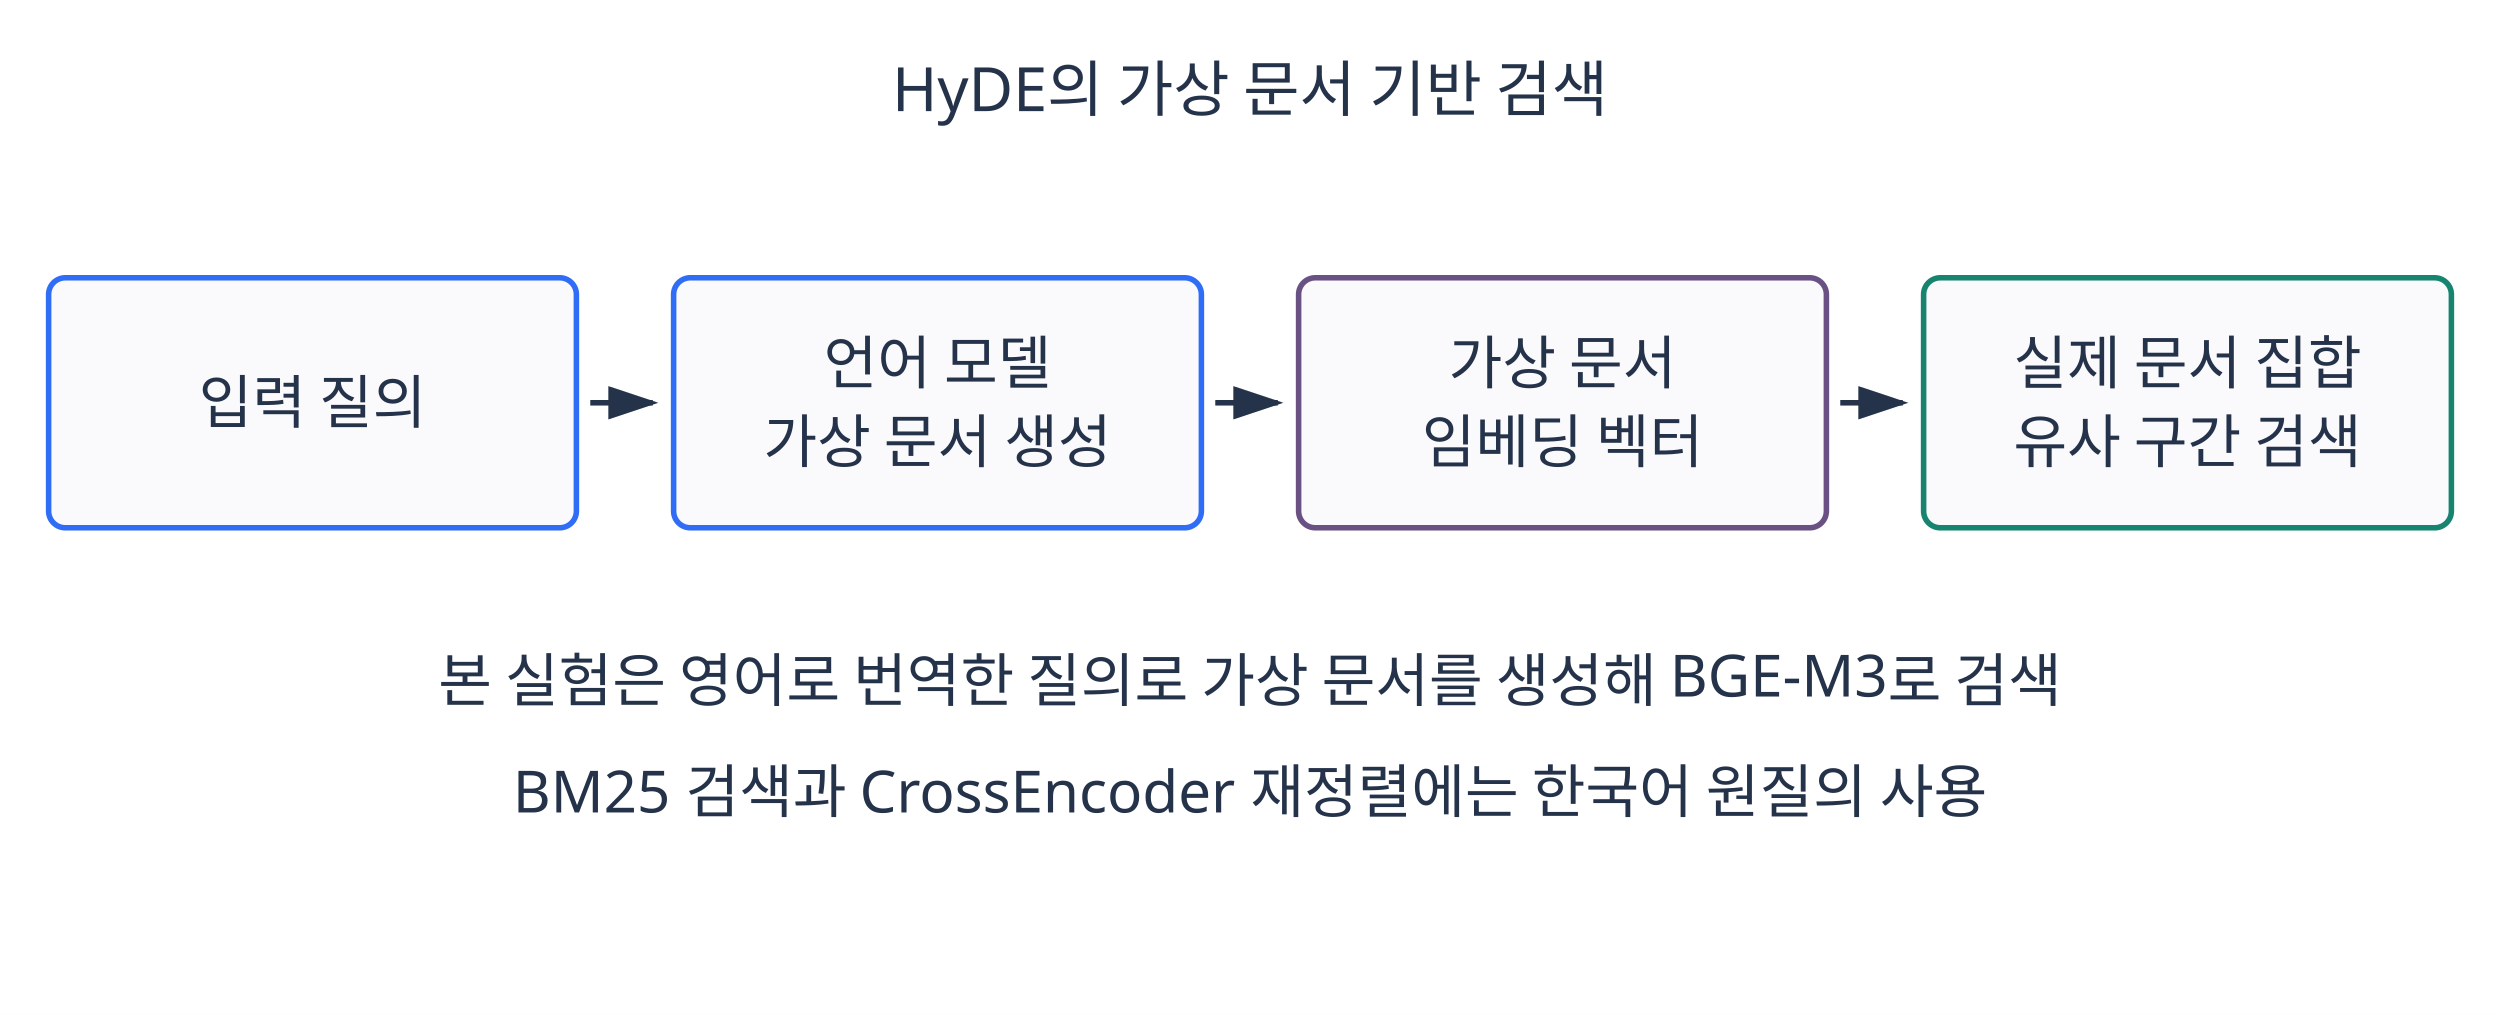
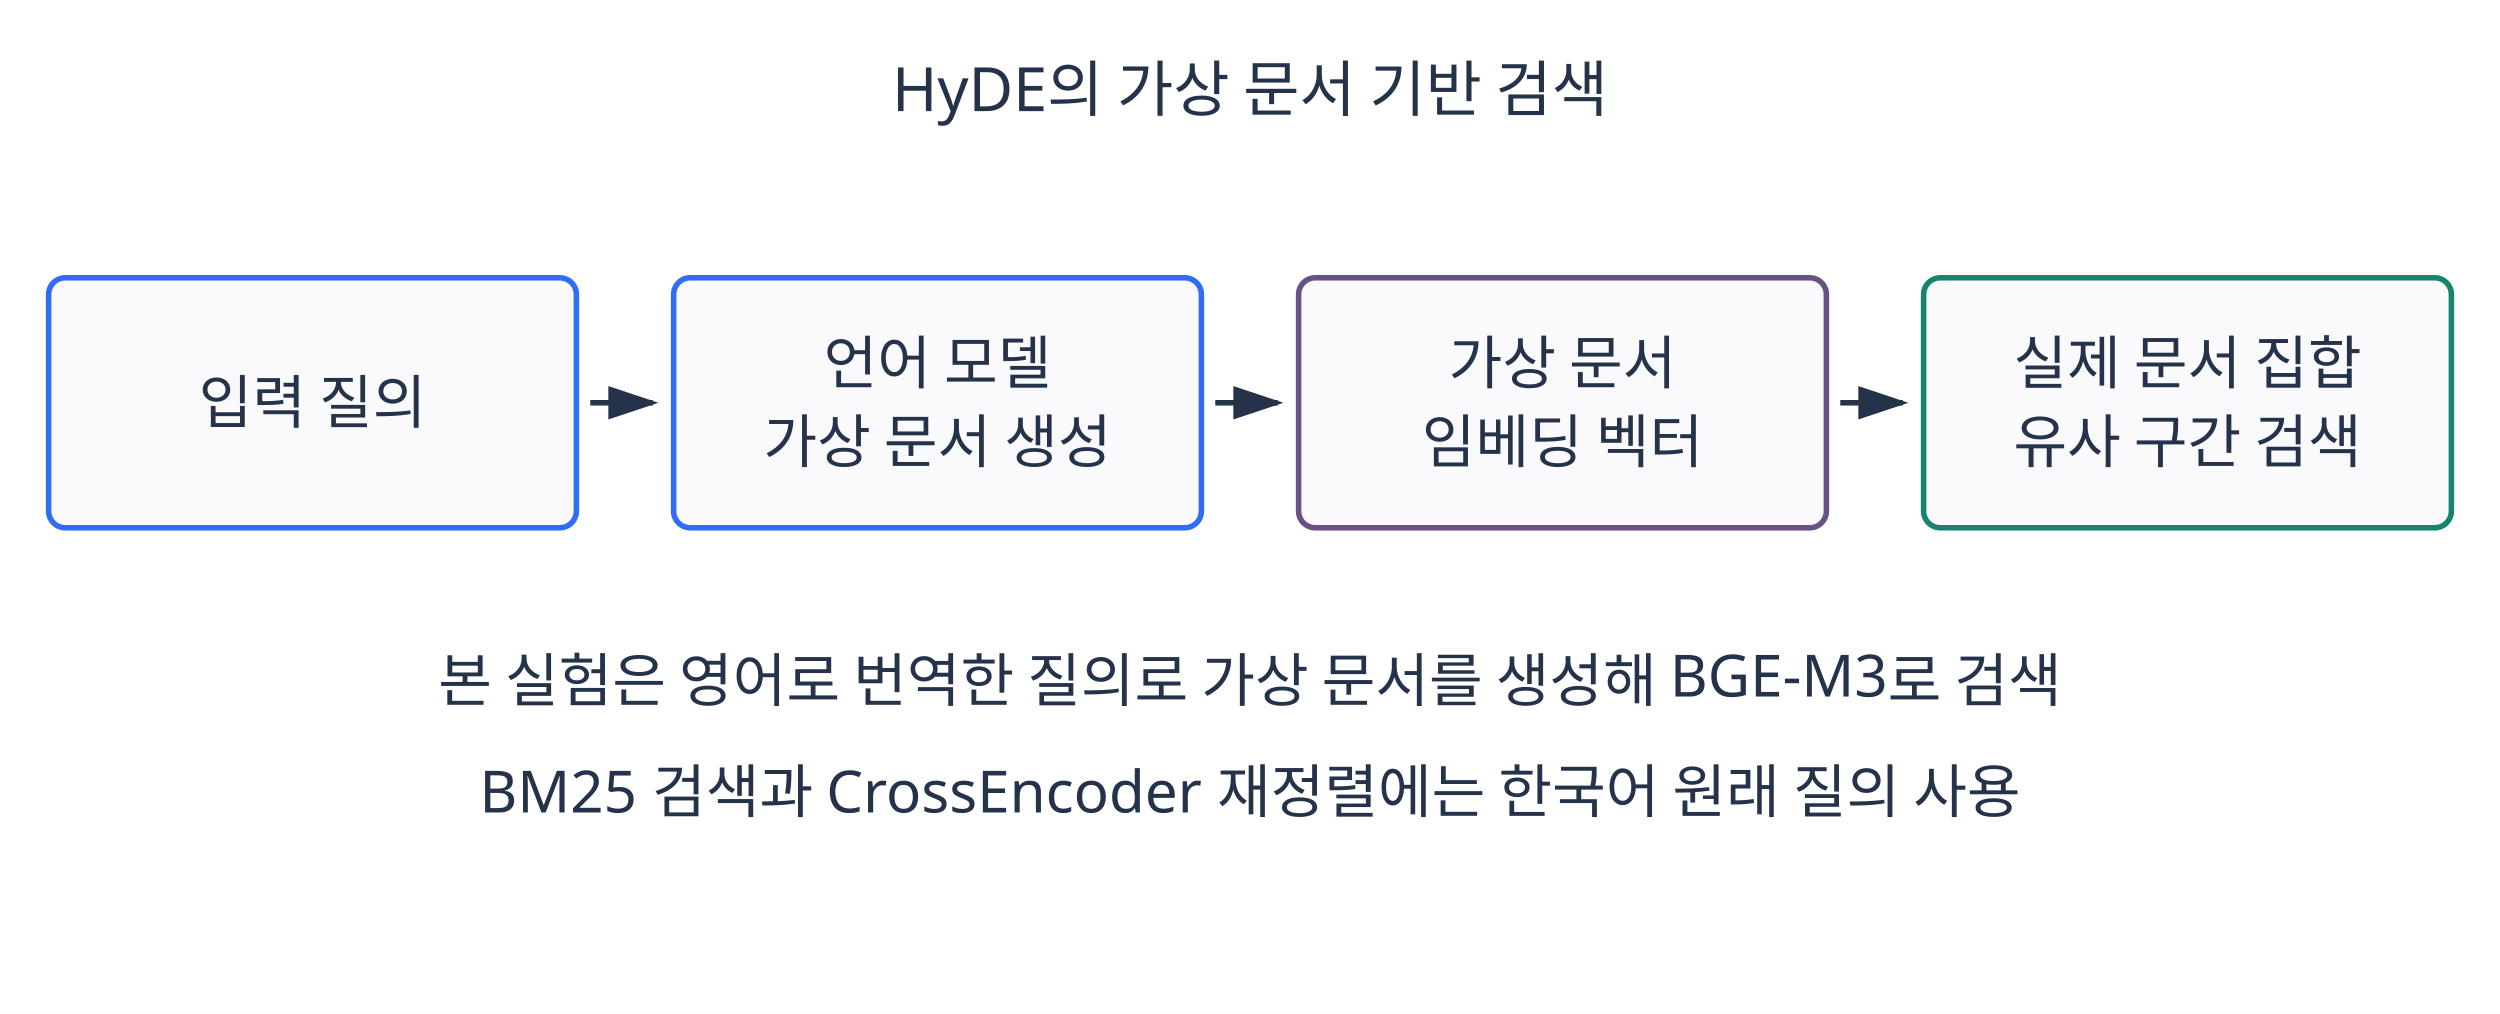
<svg xmlns="http://www.w3.org/2000/svg" width="159mm" height="64.483mm" viewBox="0 0 1800 730">
  <defs>
    <marker id="arrow" markerWidth="10" markerHeight="10" refX="8" refY="3" orient="auto">
      <path d="M0,0 L0,6 L9,3 z" fill="#24324A" />
    </marker>
  </defs>
  <rect width="100%" height="100%" fill="white" />
  <text x="900" y="80.0" font-family="Malgun Gothic" font-size="44" text-anchor="middle" fill="#24324A">HyDE의 가상 문서 기반 검색</text>
  <rect x="35" y="200" width="380" height="180" rx="12" fill="#FAF9FC" stroke="#2F6DF6" stroke-width="4" />
  <text x="225.0" y="304.7" font-family="Malgun Gothic" font-size="42" text-anchor="middle" fill="#24324A">입력 질의</text>
  <rect x="485" y="200" width="380" height="180" rx="12" fill="#FAF9FC" stroke="#2F6DF6" stroke-width="4" />
  <text x="675.0" y="276.35" font-family="Malgun Gothic" font-size="42" text-anchor="middle" fill="#24324A">언어 모델</text>
  <text x="675.0" y="333.05" font-family="Malgun Gothic" font-size="42" text-anchor="middle" fill="#24324A">가상 문서 생성</text>
  <rect x="935" y="200" width="380" height="180" rx="12" fill="#FAF9FC" stroke="#695184" stroke-width="4" />
  <text x="1125.0" y="276.35" font-family="Malgun Gothic" font-size="42" text-anchor="middle" fill="#24324A">가상 문서</text>
  <text x="1125.0" y="333.05" font-family="Malgun Gothic" font-size="42" text-anchor="middle" fill="#24324A">임베딩 벡터</text>
  <rect x="1385" y="200" width="380" height="180" rx="12" fill="#FAF9FC" stroke="#16846F" stroke-width="4" />
  <text x="1575.0" y="276.35" font-family="Malgun Gothic" font-size="42" text-anchor="middle" fill="#24324A">실제 문서 집합</text>
  <text x="1575.0" y="333.05" font-family="Malgun Gothic" font-size="42" text-anchor="middle" fill="#24324A">유사 구간 검색</text>
  <polyline points="425,290 470,290" fill="none" stroke="#24324A" stroke-width="4" marker-end="url(#arrow)" />
  <polyline points="875,290 920,290" fill="none" stroke="#24324A" stroke-width="4" marker-end="url(#arrow)" />
  <polyline points="1325,290 1370,290" fill="none" stroke="#24324A" stroke-width="4" marker-end="url(#arrow)" />
  <text x="900" y="505.0" font-family="Malgun Gothic" font-size="42" text-anchor="middle" fill="#24324A">본 실험은 영어로 번역한 질의로 가상 문서를 생성해 BGE-M3로 검색</text>
-   <text x="900" y="585.0" font-family="Malgun Gothic" font-size="42" text-anchor="middle" fill="#24324A">BM25 검색과 CrossEncoder 재정렬에는 한국어 원질의 사용</text>
+   <text x="900" y="585.0" font-family="Malgun Gothic" font-size="42" text-anchor="middle" fill="#24324A">BM25 검색과 CrossEncoder 재정렬에는 한국어 원래 질의 사용</text>
</svg>
